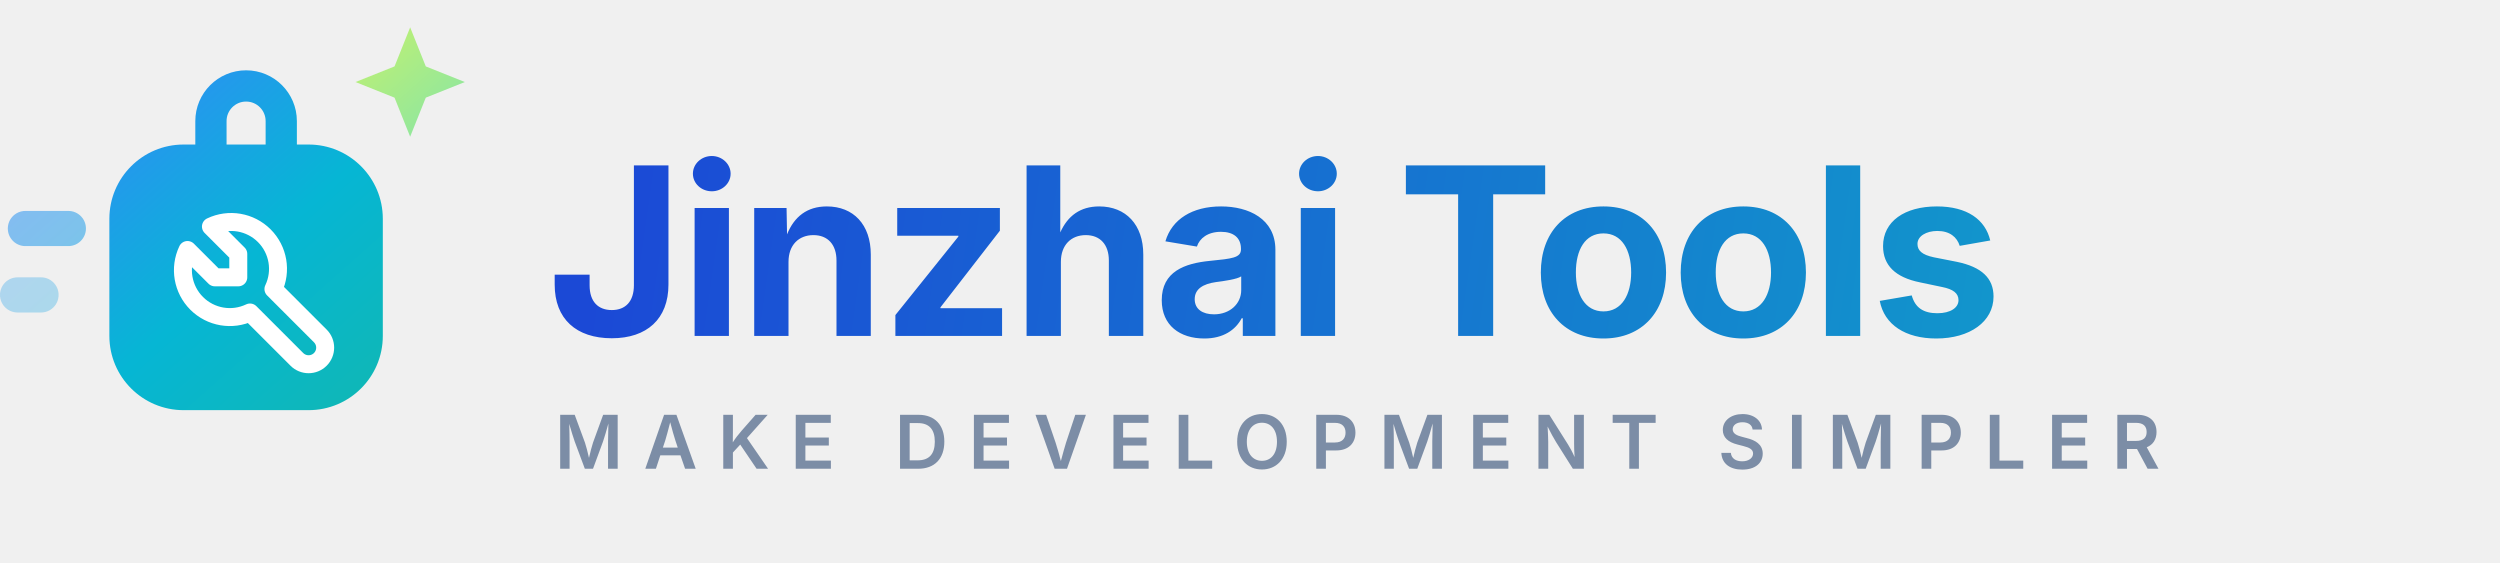
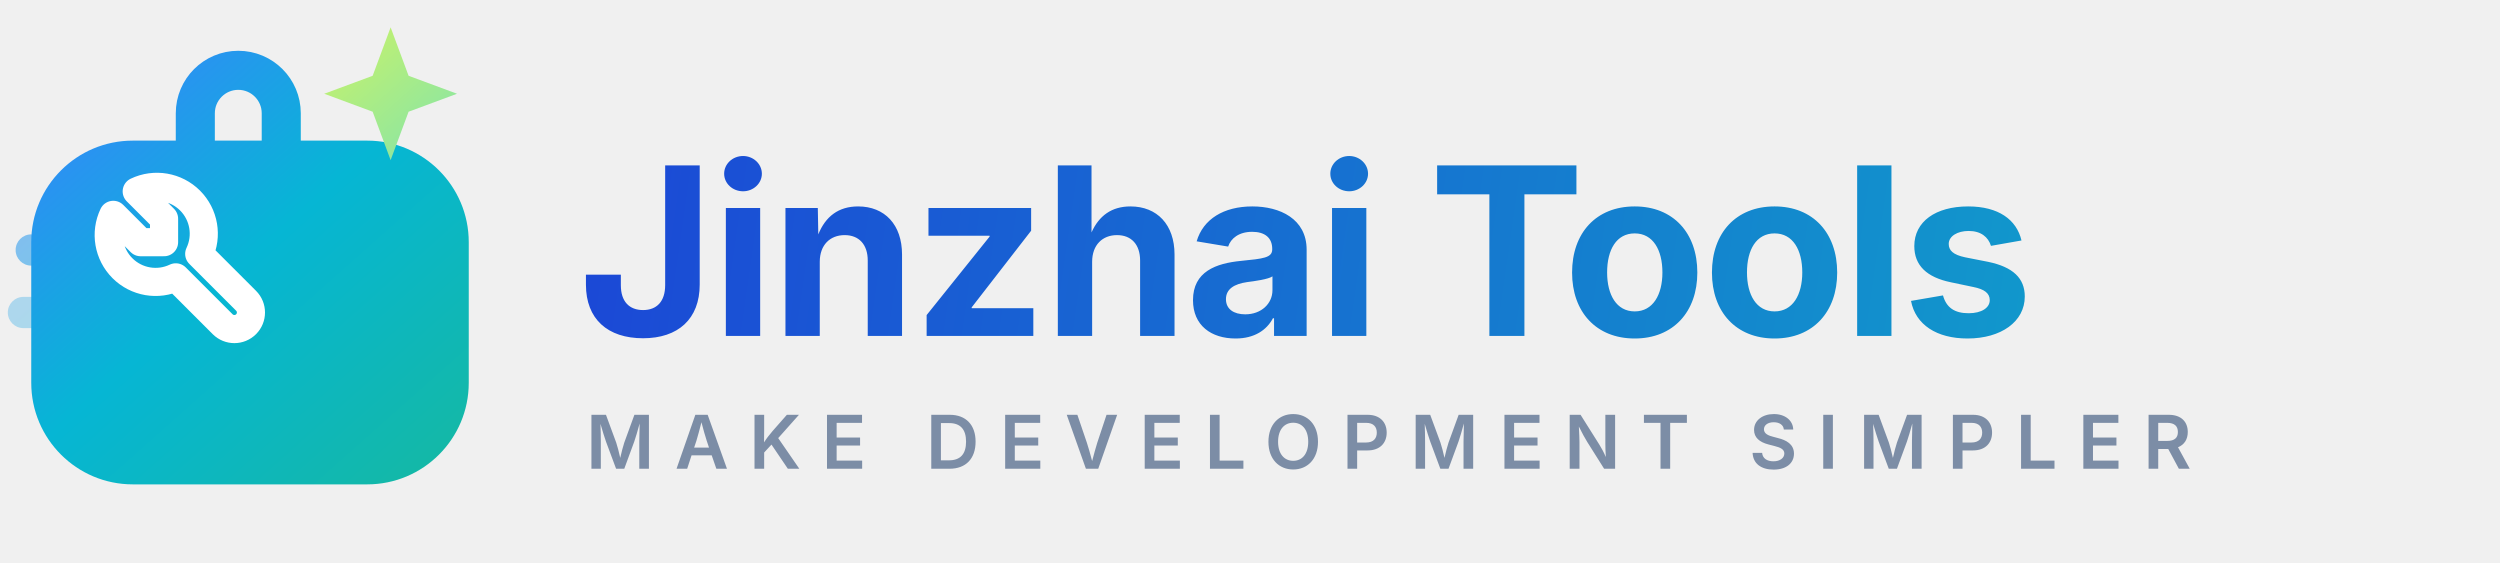
<svg xmlns="http://www.w3.org/2000/svg" viewBox="0 0 320 72" fill="none" role="img" aria-label="Jinzhai Tools" width="320" height="72">
  <defs>
    <linearGradient id="jzLogoGradient" x1="8" y1="6" x2="56" y2="60" gradientUnits="userSpaceOnUse">
      <stop stop-color="#3B82FF" />
      <stop offset="0.5" stop-color="#06B6D4" />
      <stop offset="1" stop-color="#14B8A6" />
    </linearGradient>
    <linearGradient id="jzLogoStar" x1="45" y1="2" x2="61" y2="20" gradientUnits="userSpaceOnUse">
      <stop stop-color="#C8F26A" />
      <stop offset="1" stop-color="#7DE3B0" />
    </linearGradient>
    <linearGradient id="jzLogoText" x1="78" y1="20" x2="300" y2="52" gradientUnits="userSpaceOnUse">
      <stop stop-color="#1B49D6" />
      <stop offset="1" stop-color="#0FA9C9" />
    </linearGradient>
  </defs>
  <g>
-     <rect x="1" y="27" width="10" height="4.5" rx="2.25" fill="url(#jzLogoGradient)" opacity="0.55" />
-     <rect x="0" y="35.5" width="7.5" height="4.5" rx="2.25" fill="url(#jzLogoGradient)" opacity="0.32" />
-     <path d="M27 19.5v-4a4.5 4.5 0 0 1 9 0v4" stroke="url(#jzLogoGradient)" stroke-width="4" stroke-linecap="round" />
-     <rect x="14" y="18.5" width="35" height="34" rx="9.5" fill="url(#jzLogoGradient)" />
-     <g transform="translate(20.5 25.5)" stroke="#ffffff" stroke-width="2.3" stroke-linecap="round" stroke-linejoin="round" fill="none">
+     <rect x="2" y="30" width="9" height="4" rx="2" fill="url(#jzLogoGradient)" opacity="0.55" />
+     <rect x="1" y="38" width="6.5" height="4" rx="2" fill="url(#jzLogoGradient)" opacity="0.32" />
+     <path d="M25 20v-5.5a5.5 5.5 0 0 1 11 0V20" stroke="url(#jzLogoGradient)" stroke-width="5" stroke-linecap="round" />
+     <rect x="4" y="18" width="56" height="44" rx="13" fill="url(#jzLogoGradient)" />
+     <g transform="translate(11 21)" stroke="#ffffff" stroke-width="3.6" stroke-linecap="round" stroke-linejoin="round" fill="none">
      <path d="M7 10h3v-3l-3.5-3.5a6 6 0 0 1 8 8l6 6a2 2 0 0 1-3 3l-6-6a6 6 0 0 1-8-8l3.5 3.5" />
    </g>
-     <path d="M52.5 3.5l2 5 5 2-5 2-2 5-2-5-5-2 5-2 2-5Z" fill="url(#jzLogoStar)" />
+     <path d="M50 3.5l2.3 6.2 6.2 2.3-6.2 2.3-2.3 6.2-2.3-6.2-6.2-2.3 6.2-2.3 2.3-6.2Z" fill="url(#jzLogoStar)" />
  </g>
-   <text x="70" y="43" font-family="Inter, 'PingFang SC', 'Microsoft YaHei', system-ui, sans-serif" font-size="30" font-weight="700" letter-spacing="-0.5" fill="url(#jzLogoText)">Jinzhai Tools</text>
-   <text x="71" y="60" font-family="Inter, system-ui, sans-serif" font-size="9.5" font-weight="600" letter-spacing="2.6" fill="#7C8DA6">MAKE DEVELOPMENT SIMPLER</text>
+   <text x="74" y="43" font-family="Inter, 'PingFang SC', 'Microsoft YaHei', system-ui, sans-serif" font-size="30" font-weight="700" letter-spacing="-0.5" fill="url(#jzLogoText)">Jinzhai Tools</text>
+   <text x="75" y="60" font-family="Inter, system-ui, sans-serif" font-size="9.5" font-weight="600" letter-spacing="2.6" fill="#7C8DA6">MAKE DEVELOPMENT SIMPLER</text>
</svg>
